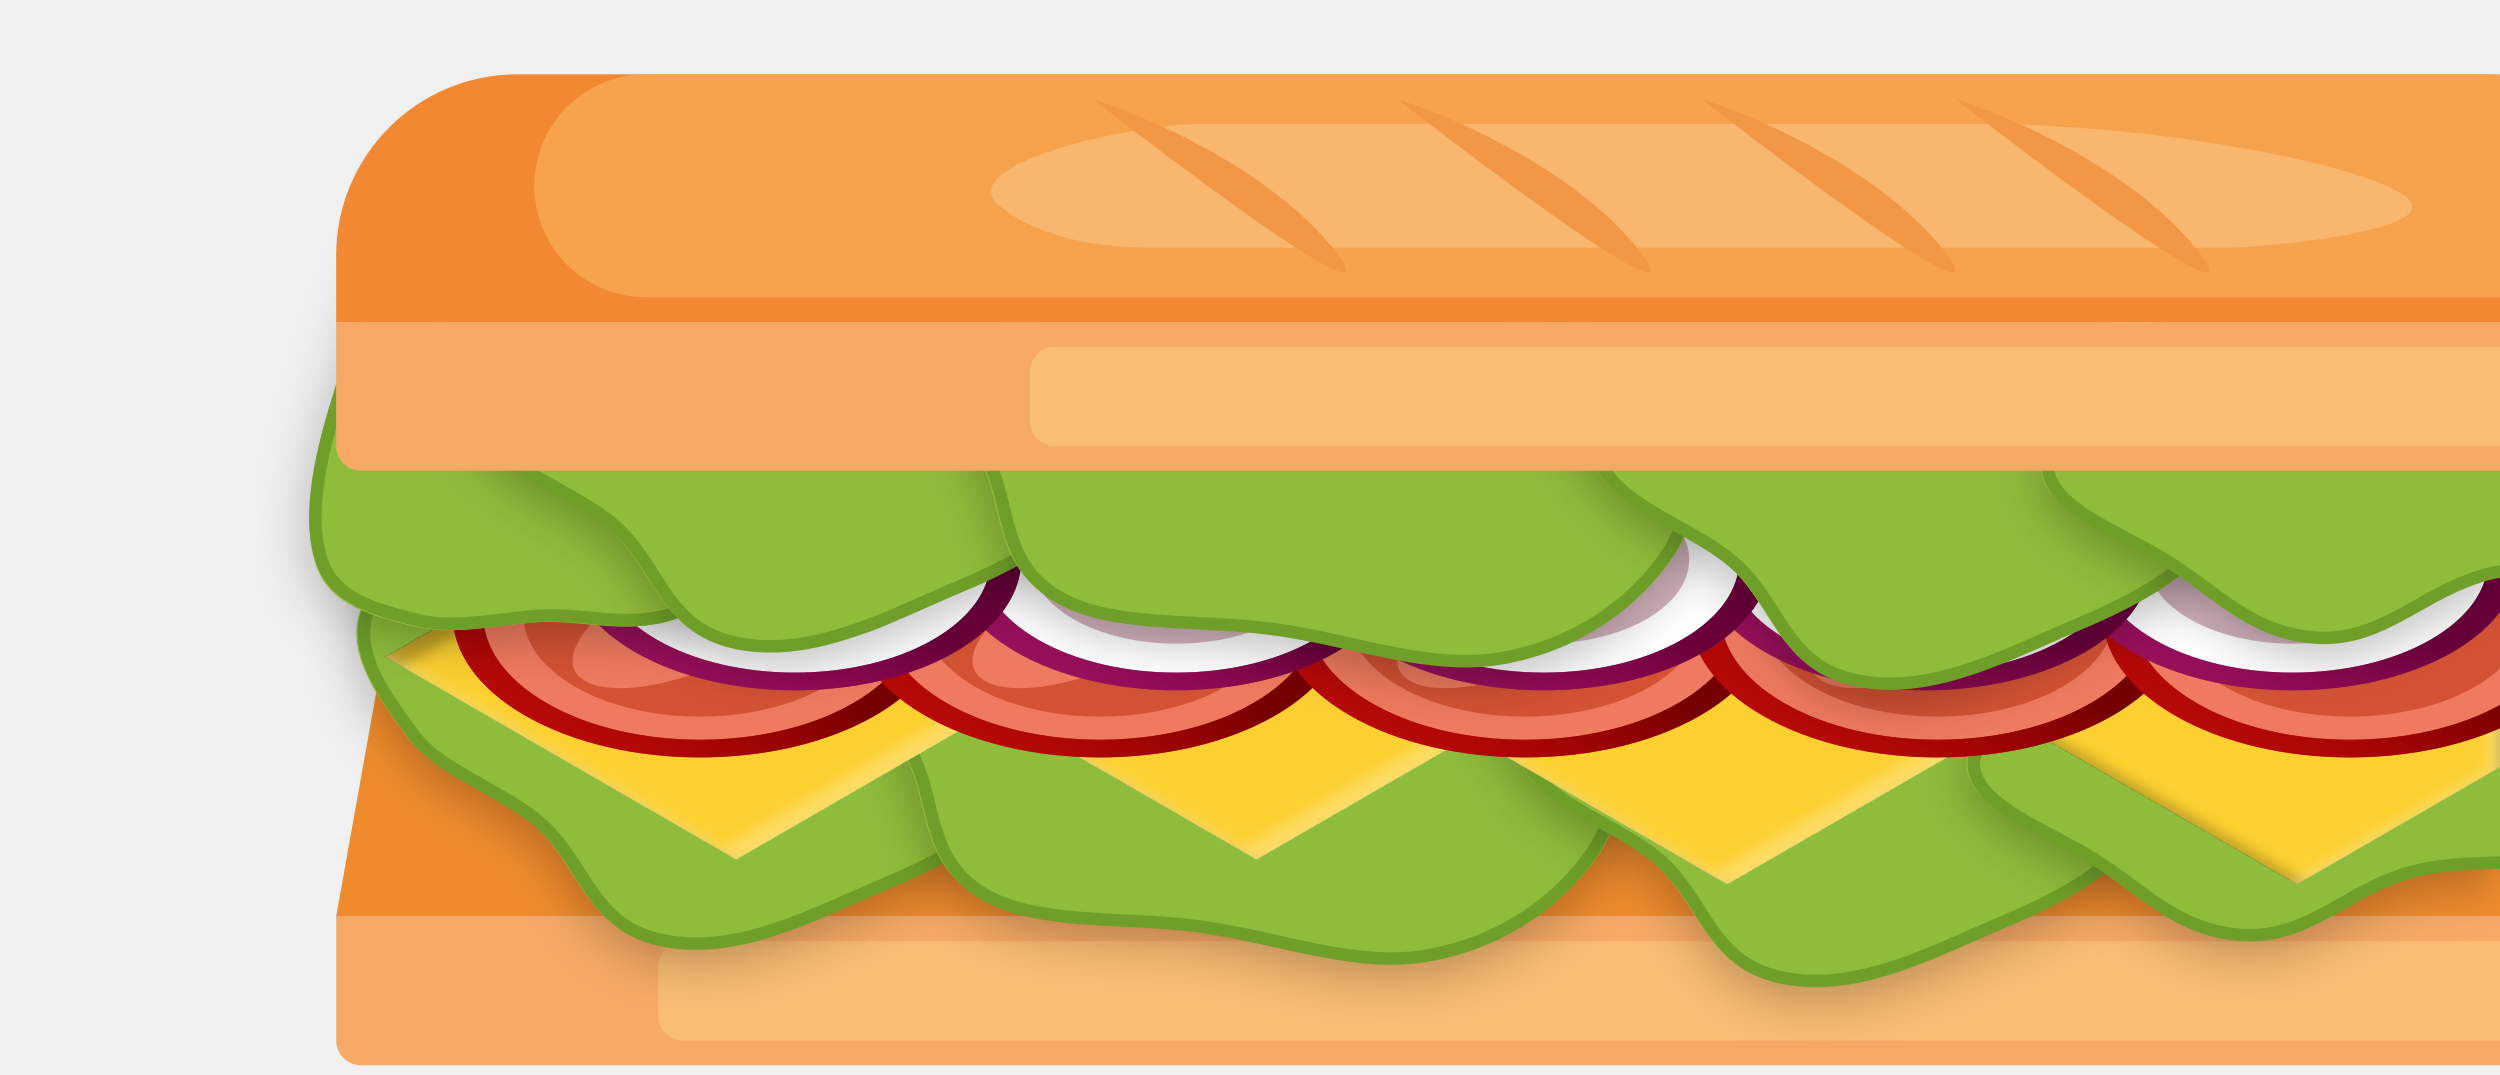
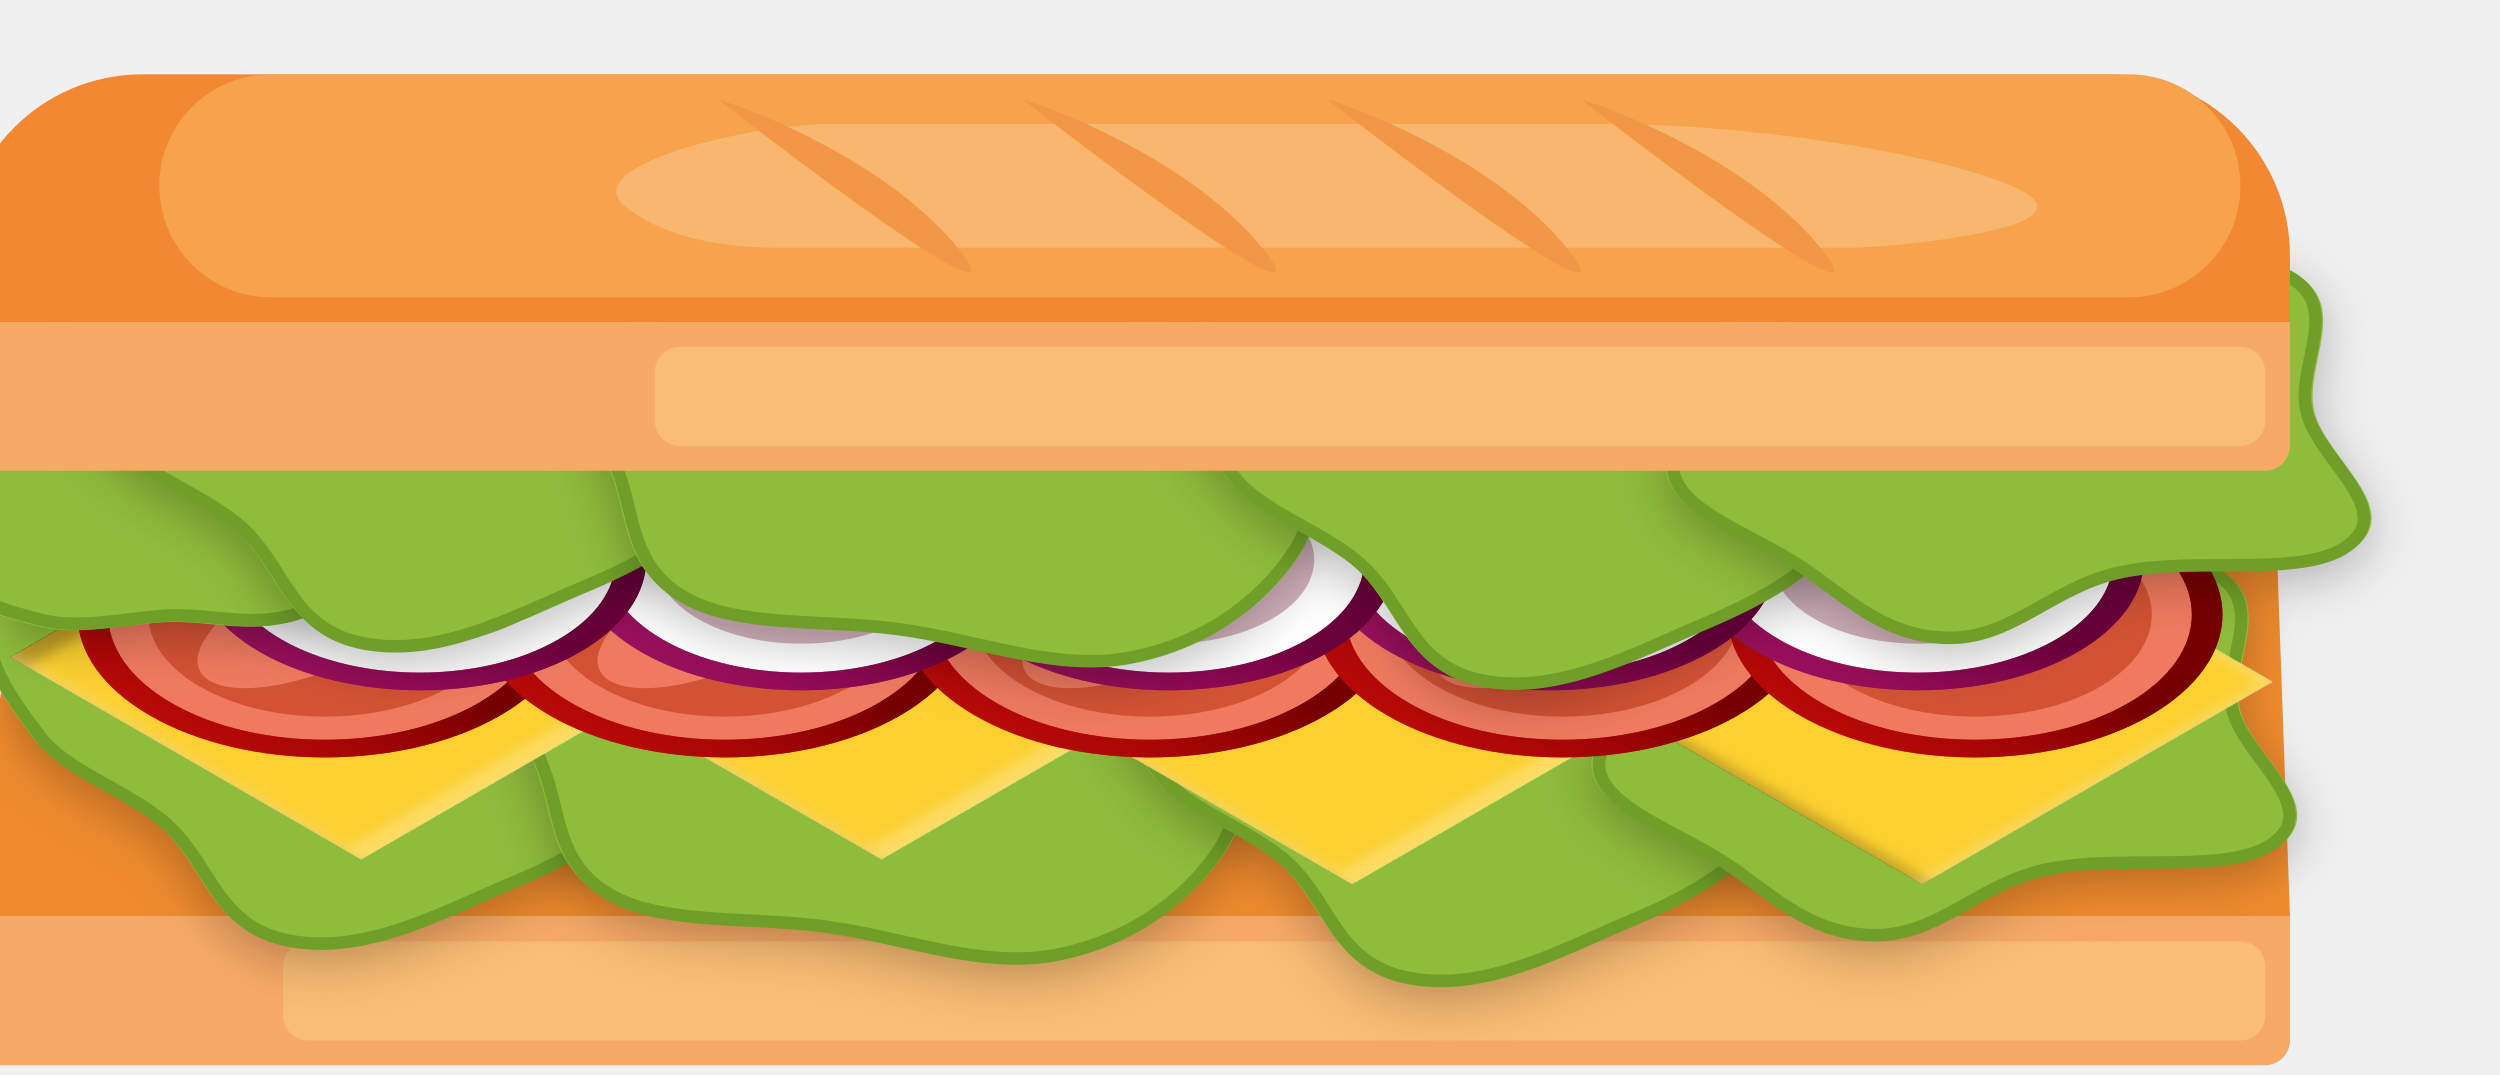
- <svg xmlns="http://www.w3.org/2000/svg" class="sandwitch" preserveAspectRatio="none" viewBox="-15 0 200 86" fill="none">
+ <svg xmlns="http://www.w3.org/2000/svg" class="sandwitch" preserveAspectRatio="none" viewBox="15 0 200 86" fill="none">
  <path d="M198.198 73.333H11.892L16.847 45.586H197.207L198.198 73.333Z" fill="#EF8B2D" />
  <path d="M11.892 73.333H198.198V83.225C198.198 84.33 197.303 85.225 196.198 85.225H13.892C12.787 85.225 11.892 84.33 11.892 83.225V73.333Z" fill="#F7AA66" />
  <rect x="37.658" y="75.315" width="158.559" height="7.928" rx="2" fill="#F9BD74" />
  <g filter="url(#filter0_d)">
    <path fill-rule="evenodd" clip-rule="evenodd" d="M59.256 47.464C61.629 49.826 64.347 51.932 65.601 54.569C67.01 57.53 68.598 60.613 66.9 63.535C65.058 66.705 60.715 69.09 56.021 71.055C50.589 73.329 44.417 76.777 38.053 75.609C31.535 74.413 31.428 69.029 27.468 65.815C24.435 63.354 19.718 61.813 17.635 59.039C15.02 55.555 12.203 51.735 14.164 48.094C16.251 44.221 21.98 41.282 28.213 39.404C34.48 37.515 42.24 36.033 48.656 37.699C54.879 39.315 55.834 44.057 59.256 47.464Z" fill="#8FBC3B" />
    <path d="M58.726 47.641C59.299 48.212 59.884 48.761 60.46 49.301C62.316 51.044 64.075 52.695 65.01 54.662C65.056 54.758 65.101 54.853 65.147 54.948C66.527 57.844 67.895 60.712 66.32 63.423C64.54 66.486 60.326 68.816 55.661 70.769C54.803 71.128 53.94 71.51 53.069 71.895C51.125 72.756 49.141 73.633 47.081 74.316C44.121 75.298 41.178 75.812 38.239 75.273C35.265 74.727 33.698 73.224 32.368 71.336C32.039 70.868 31.728 70.383 31.413 69.889C31.39 69.853 31.367 69.816 31.343 69.779C31.053 69.322 30.758 68.859 30.445 68.403C29.77 67.419 29 66.449 27.967 65.61C26.695 64.578 25.129 63.7 23.624 62.856C23.287 62.667 22.953 62.48 22.626 62.293C20.815 61.258 19.189 60.219 18.197 58.899C16.886 57.152 15.55 55.353 14.778 53.541C14.008 51.733 13.812 49.937 14.749 48.199C16.768 44.451 22.338 41.573 28.497 39.717C34.751 37.832 42.272 36.429 48.404 38.021C51.308 38.775 53.022 40.265 54.45 42.057C54.982 42.725 55.464 43.422 55.954 44.13C56.122 44.372 56.291 44.616 56.464 44.861C57.133 45.813 57.848 46.767 58.726 47.641Z" stroke="#6F9F28" />
  </g>
  <g filter="url(#filter1_d)">
    <path fill-rule="evenodd" clip-rule="evenodd" d="M102.378 49.551C107.282 51.407 111.075 54.181 112.884 57.391C114.892 60.954 115.304 64.854 112.945 68.3C110.457 71.934 106.072 75.503 99.642 76.731C93.436 77.917 87.183 75.305 80.756 74.451C74.862 73.668 68.014 74.349 63.59 71.943C59.133 69.519 59.259 65.585 58.107 62.132C56.92 58.574 53.822 54.725 56.793 51.577C59.752 48.441 66.66 47.36 72.738 46.626C77.751 46.021 82.584 47.348 87.665 47.85C92.716 48.348 98.069 47.921 102.378 49.551Z" fill="#8FBC3B" />
    <path d="M102.042 49.847C106.836 51.661 110.538 54.371 112.302 57.5C114.28 61.01 114.668 64.822 112.375 68.171C109.914 71.765 105.625 75.216 99.449 76.396C96.541 76.951 93.586 76.626 90.478 76.021C89.371 75.805 88.268 75.56 87.145 75.309C86.688 75.208 86.227 75.105 85.762 75.003C84.169 74.656 82.542 74.325 80.893 74.106C79.379 73.905 77.813 73.799 76.267 73.715C75.825 73.691 75.386 73.669 74.951 73.647C73.849 73.591 72.767 73.536 71.702 73.455C68.738 73.23 66.079 72.811 64.01 71.686C61.91 70.544 60.865 69.034 60.207 67.346C59.878 66.502 59.649 65.623 59.429 64.731C59.403 64.624 59.377 64.517 59.351 64.41C59.159 63.626 58.965 62.834 58.709 62.065C58.424 61.213 58.032 60.346 57.645 59.49C57.622 59.438 57.599 59.387 57.576 59.336C57.164 58.424 56.765 57.524 56.494 56.64C55.952 54.869 55.944 53.216 57.331 51.746C58.725 50.268 61.065 49.258 63.851 48.522C66.641 47.786 69.83 47.339 72.863 46.972C75.243 46.685 77.603 46.853 80.042 47.168C80.99 47.29 81.937 47.433 82.9 47.578C83.179 47.62 83.459 47.662 83.741 47.704C84.99 47.89 86.265 48.07 87.561 48.198C88.854 48.326 90.16 48.394 91.443 48.449C91.749 48.462 92.052 48.475 92.354 48.488C93.329 48.528 94.286 48.568 95.233 48.628C97.707 48.785 100.008 49.078 102.042 49.847Z" stroke="#6F9F28" />
  </g>
  <g filter="url(#filter2_d)">
    <path fill-rule="evenodd" clip-rule="evenodd" d="M148.832 50.448C151.205 52.811 153.923 54.917 155.177 57.553C156.586 60.515 158.175 63.597 156.477 66.519C154.635 69.69 150.292 72.074 145.597 74.039C140.165 76.313 133.993 79.762 127.63 78.594C121.111 77.398 121.004 72.014 117.044 68.8C114.011 66.338 109.294 64.797 107.212 62.024C104.596 58.539 101.779 54.719 103.741 51.078C105.827 47.205 111.556 44.267 117.79 42.388C124.057 40.499 131.816 39.017 138.232 40.683C144.456 42.299 145.41 47.041 148.832 50.448Z" fill="#8FBC3B" />
    <path d="M148.302 50.626C148.875 51.196 149.46 51.745 150.036 52.286C151.892 54.028 153.651 55.679 154.587 57.647C154.632 57.742 154.677 57.837 154.723 57.933C156.104 60.829 157.471 63.697 155.896 66.407C154.116 69.471 149.902 71.801 145.238 73.753C144.379 74.112 143.516 74.494 142.646 74.88C140.701 75.74 138.717 76.618 136.658 77.301C133.697 78.282 130.754 78.796 127.815 78.257C124.841 77.711 123.275 76.208 121.945 74.32C121.615 73.852 121.304 73.367 120.99 72.874C120.966 72.837 120.943 72.8 120.92 72.763C120.629 72.307 120.334 71.844 120.021 71.388C119.347 70.403 118.576 69.433 117.543 68.595C116.271 67.563 114.706 66.685 113.2 65.841C112.863 65.652 112.529 65.464 112.202 65.278C110.392 64.243 108.765 63.204 107.774 61.883C106.463 60.137 105.126 58.337 104.354 56.525C103.584 54.717 103.389 52.922 104.325 51.183C106.344 47.435 111.915 44.557 118.073 42.701C124.327 40.816 131.849 39.413 137.981 41.005C140.884 41.759 142.599 43.249 144.026 45.042C144.558 45.71 145.04 46.406 145.531 47.114C145.699 47.357 145.868 47.601 146.04 47.846C146.71 48.797 147.424 49.752 148.302 50.626Z" stroke="#6F9F28" />
  </g>
  <g filter="url(#filter3_d)">
    <path fill-rule="evenodd" clip-rule="evenodd" d="M192.408 45.564C197.34 48.105 193.292 52.921 194.2 56.708C195.085 60.397 201.281 64.329 197.65 67.422C193.908 70.611 184.83 68.51 178.651 69.955C173.357 71.192 170.251 75.383 164.565 75.159C158.891 74.935 155.873 71.286 151.983 68.901C148.232 66.602 142.808 64.68 142.327 61.527C141.851 58.404 147.329 56.199 149.611 53.345C152.038 50.309 151.073 45.97 156.1 44.306C161.11 42.648 167.033 45.477 172.784 45.676C179.475 45.908 187.417 42.993 192.408 45.564Z" fill="#8FBC3B" />
    <path d="M192 45.828C194.23 46.976 194.483 48.654 194.203 50.64C194.123 51.207 194.005 51.769 193.886 52.341C193.794 52.782 193.7 53.23 193.621 53.692C193.445 54.724 193.357 55.768 193.594 56.757C193.825 57.722 194.401 58.692 195.055 59.635C195.348 60.058 195.648 60.464 195.944 60.865C196.327 61.384 196.703 61.894 197.046 62.414C198.246 64.237 198.773 65.836 197.143 67.224C195.462 68.657 192.565 68.935 189.048 68.989C188.384 68.999 187.689 69.001 186.983 69.003C185.881 69.007 184.75 69.01 183.667 69.045C181.861 69.102 180.057 69.244 178.421 69.627C177.008 69.957 175.763 70.479 174.615 71.055C173.854 71.436 173.11 71.854 172.388 72.261C172.031 72.462 171.68 72.659 171.334 72.848C169.181 74.025 167.159 74.907 164.607 74.806C162.009 74.704 159.974 73.819 158.058 72.602C157.145 72.022 156.279 71.38 155.398 70.727C155.357 70.697 155.316 70.667 155.275 70.636C154.359 69.957 153.424 69.269 152.429 68.659C151.486 68.081 150.443 67.528 149.417 66.985L149.374 66.962C148.327 66.408 147.3 65.862 146.376 65.293C144.527 64.153 143.16 62.956 142.937 61.496C142.72 60.068 143.854 58.826 145.434 57.54C145.881 57.176 146.333 56.831 146.794 56.48C147.17 56.194 147.551 55.904 147.938 55.596C148.773 54.933 149.571 54.238 150.167 53.493C150.801 52.7 151.207 51.83 151.54 50.962C151.688 50.576 151.818 50.201 151.946 49.831C152.114 49.346 152.279 48.871 152.476 48.393C153.161 46.735 154.128 45.367 156.404 44.613C158.664 43.865 161.167 44.109 163.977 44.632C164.668 44.76 165.365 44.902 166.077 45.048L166.095 45.051C166.809 45.197 167.537 45.346 168.268 45.482C169.729 45.752 171.234 45.977 172.747 46.029C174.498 46.09 176.309 45.944 178.09 45.742C178.938 45.645 179.788 45.535 180.624 45.426L180.752 45.41C181.633 45.295 182.498 45.184 183.348 45.09C186.782 44.713 189.741 44.664 192 45.828Z" stroke="#6F9F28" />
  </g>
  <g filter="url(#filter4_ii)">
    <rect width="57.555" height="32.365" transform="matrix(0.866044 0.499967 -0.866044 0.499967 146.948 25.7658)" fill="#FCD030" />
  </g>
  <g filter="url(#filter5_ii)">
    <rect width="57.555" height="32.365" transform="matrix(0.866044 -0.499967 0.866044 0.499967 95.1351 54.5415)" fill="#FCD030" />
  </g>
  <g filter="url(#filter6_ii)">
    <rect width="57.555" height="32.365" transform="matrix(0.866044 -0.499967 0.866044 0.499967 57.4775 52.5595)" fill="#FCD030" />
  </g>
  <g filter="url(#filter7_ii)">
    <rect width="57.555" height="32.365" transform="matrix(0.866044 -0.499967 0.866044 0.499967 15.8559 52.5595)" fill="#FCD030" />
  </g>
  <circle r="15.165" transform="matrix(0.866044 0.499967 -0.866044 0.499967 41 49.1644)" fill="#EF7A5F" />
  <circle r="15.165" transform="matrix(0.866044 0.499967 -0.866044 0.499967 41 49.1644)" stroke="#B41310" stroke-width="2" />
  <circle r="15.165" transform="matrix(0.866044 0.499967 -0.866044 0.499967 41 49.1644)" stroke="url(#paint0_linear)" stroke-width="2" />
  <circle r="11.547" transform="matrix(0.866044 0.499967 -0.866044 0.499967 41 49.1644)" fill="#D35234" />
  <ellipse rx="5.081" ry="10.623" transform="matrix(0.866044 0.499967 -0.866044 0.499967 41 49.1644)" fill="#EF7A5F" />
  <circle r="15.165" transform="matrix(0.866044 0.499967 -0.866044 0.499967 73 49.1644)" fill="#EF7A5F" />
  <circle r="15.165" transform="matrix(0.866044 0.499967 -0.866044 0.499967 73 49.1644)" stroke="#B41310" stroke-width="2" />
  <circle r="15.165" transform="matrix(0.866044 0.499967 -0.866044 0.499967 73 49.1644)" stroke="url(#paint1_linear)" stroke-width="2" />
  <circle r="11.547" transform="matrix(0.866044 0.499967 -0.866044 0.499967 73 49.1644)" fill="#D35234" />
  <ellipse rx="5.081" ry="10.623" transform="matrix(0.866044 0.499967 -0.866044 0.499967 73 49.1644)" fill="#EF7A5F" />
  <circle r="15.165" transform="matrix(0.866044 0.499967 -0.866044 0.499967 107 49.1644)" fill="#EF7A5F" />
  <circle r="15.165" transform="matrix(0.866044 0.499967 -0.866044 0.499967 107 49.1644)" stroke="#B41310" stroke-width="2" />
  <circle r="15.165" transform="matrix(0.866044 0.499967 -0.866044 0.499967 107 49.1644)" stroke="url(#paint2_linear)" stroke-width="2" />
  <circle r="11.547" transform="matrix(0.866044 0.499967 -0.866044 0.499967 107 49.1644)" fill="#D35234" />
  <ellipse rx="5.081" ry="10.623" transform="matrix(0.866044 0.499967 -0.866044 0.499967 107 49.1644)" fill="#EF7A5F" />
  <circle r="15.165" transform="matrix(0.866044 0.499967 -0.866044 0.499967 140 49.1644)" fill="#EF7A5F" />
  <circle r="15.165" transform="matrix(0.866044 0.499967 -0.866044 0.499967 140 49.1644)" stroke="#B41310" stroke-width="2" />
  <circle r="15.165" transform="matrix(0.866044 0.499967 -0.866044 0.499967 140 49.1644)" stroke="url(#paint3_linear)" stroke-width="2" />
  <circle r="11.547" transform="matrix(0.866044 0.499967 -0.866044 0.499967 140 49.1644)" fill="#D35234" />
  <ellipse rx="5.081" ry="10.623" transform="matrix(0.866044 0.499967 -0.866044 0.499967 140 49.1644)" fill="#EF7A5F" />
  <circle r="15.165" transform="matrix(0.866044 0.499967 -0.866044 0.499967 173 49.1644)" fill="#EF7A5F" />
  <circle r="15.165" transform="matrix(0.866044 0.499967 -0.866044 0.499967 173 49.1644)" stroke="#B41310" stroke-width="2" />
  <circle r="15.165" transform="matrix(0.866044 0.499967 -0.866044 0.499967 173 49.1644)" stroke="url(#paint4_linear)" stroke-width="2" />
  <circle r="11.547" transform="matrix(0.866044 0.499967 -0.866044 0.499967 173 49.1644)" fill="#D35234" />
  <ellipse rx="5.081" ry="10.623" transform="matrix(0.866044 0.499967 -0.866044 0.499967 173 49.1644)" fill="#EF7A5F" />
  <circle r="13.777" transform="matrix(0.866044 0.499967 -0.866044 0.499967 168.404 44.7763)" fill="white" />
  <circle r="13.777" transform="matrix(0.866044 0.499967 -0.866044 0.499967 168.404 44.7763)" stroke="#7C2053" stroke-width="2" />
  <circle r="13.777" transform="matrix(0.866044 0.499967 -0.866044 0.499967 168.404 44.7763)" stroke="url(#paint5_linear)" stroke-width="2" />
  <circle r="9.5" transform="matrix(0.866044 0.499967 -0.866044 0.499967 168.404 44.7763)" fill="#D4B3BD" />
  <circle r="13.777" transform="matrix(0.866044 0.499967 -0.866044 0.499967 138.997 44.7763)" fill="white" />
  <circle r="13.777" transform="matrix(0.866044 0.499967 -0.866044 0.499967 138.997 44.7763)" stroke="#7C2053" stroke-width="2" />
  <circle r="13.777" transform="matrix(0.866044 0.499967 -0.866044 0.499967 138.997 44.7763)" stroke="url(#paint6_linear)" stroke-width="2" />
  <circle r="9.5" transform="matrix(0.866044 0.499967 -0.866044 0.499967 138.997 44.7763)" fill="#D4B3BD" />
  <circle r="13.777" transform="matrix(0.866044 0.499967 -0.866044 0.499967 108.5 44.7763)" fill="white" />
  <circle r="13.777" transform="matrix(0.866044 0.499967 -0.866044 0.499967 108.5 44.7763)" stroke="#7C2053" stroke-width="2" />
  <circle r="13.777" transform="matrix(0.866044 0.499967 -0.866044 0.499967 108.5 44.7763)" stroke="url(#paint7_linear)" stroke-width="2" />
  <circle r="9.5" transform="matrix(0.866044 0.499967 -0.866044 0.499967 108.5 44.7763)" fill="#D4B3BD" />
  <circle r="13.777" transform="matrix(0.866044 0.499967 -0.866044 0.499967 79.0924 44.7763)" fill="white" />
  <circle r="13.777" transform="matrix(0.866044 0.499967 -0.866044 0.499967 79.0924 44.7763)" stroke="#7C2053" stroke-width="2" />
  <circle r="13.777" transform="matrix(0.866044 0.499967 -0.866044 0.499967 79.0924 44.7763)" stroke="url(#paint8_linear)" stroke-width="2" />
  <circle r="9.5" transform="matrix(0.866044 0.499967 -0.866044 0.499967 79.0924 44.7763)" fill="#D4B3BD" />
  <circle r="13.777" transform="matrix(0.866044 0.499967 -0.866044 0.499967 48.5956 44.7763)" fill="white" />
  <circle r="13.777" transform="matrix(0.866044 0.499967 -0.866044 0.499967 48.5956 44.7763)" stroke="#7C2053" stroke-width="2" />
  <circle r="13.777" transform="matrix(0.866044 0.499967 -0.866044 0.499967 48.5956 44.7763)" stroke="url(#paint9_linear)" stroke-width="2" />
  <circle r="9.5" transform="matrix(0.866044 0.499967 -0.866044 0.499967 48.5956 44.7763)" fill="#D4B3BD" />
  <g filter="url(#filter8_d)">
    <path fill-rule="evenodd" clip-rule="evenodd" d="M27.547 49.809C24.212 50.108 20.851 50.837 18.026 50.103C14.852 49.278 11.469 48.514 10.322 45.335C9.077 41.886 10.042 37.026 11.554 32.167C13.304 26.544 14.63 19.6 19.614 15.475C24.721 11.251 28.914 14.63 33.922 13.662C37.757 12.921 41.97 10.297 45.432 10.485C49.783 10.721 54.52 11.019 56.048 14.862C57.674 18.95 56.243 25.227 53.675 31.21C51.094 37.225 47.241 44.122 41.841 47.966C36.603 51.695 32.356 49.377 27.547 49.809Z" fill="#8FBC3B" />
    <path d="M27.752 49.289C26.947 49.361 26.15 49.456 25.365 49.55C22.838 49.852 20.442 50.138 18.334 49.59C18.232 49.564 18.129 49.537 18.027 49.511C14.921 48.707 11.845 47.911 10.781 44.962C9.579 41.629 10.502 36.903 12.005 32.075C12.281 31.187 12.543 30.28 12.808 29.366C13.399 27.323 14.002 25.239 14.802 23.223C15.953 20.324 17.451 17.739 19.753 15.834C22.083 13.906 24.242 13.673 26.543 13.867C27.113 13.916 27.684 13.989 28.265 14.066C28.308 14.071 28.351 14.077 28.394 14.083C28.931 14.154 29.475 14.226 30.026 14.279C31.213 14.395 32.452 14.428 33.758 14.176C35.366 13.865 37.045 13.23 38.659 12.619C39.021 12.482 39.379 12.347 39.732 12.217C41.689 11.495 43.53 10.917 45.179 11.006C47.36 11.124 49.597 11.257 51.481 11.831C53.361 12.403 54.862 13.407 55.592 15.242C57.165 19.198 55.789 25.315 53.253 31.226C50.677 37.228 46.917 43.892 41.756 47.566C39.312 49.306 37.068 49.661 34.778 49.603C33.924 49.581 33.081 49.503 32.223 49.423C31.929 49.396 31.634 49.368 31.335 49.343C30.176 49.244 28.986 49.178 27.752 49.289Z" stroke="#6F9F28" />
  </g>
  <g filter="url(#filter9_d)">
    <path fill-rule="evenodd" clip-rule="evenodd" d="M65.202 23.68C67.575 26.043 70.293 28.149 71.547 30.785C72.955 33.746 74.544 36.829 72.846 39.751C71.004 42.922 66.661 45.306 61.967 47.271C56.535 49.545 50.363 52.994 43.999 51.826C37.481 50.63 37.374 45.245 33.413 42.032C30.38 39.57 25.663 38.029 23.581 35.255C20.965 31.771 18.149 27.951 20.11 24.31C22.197 20.437 27.926 17.499 34.159 15.62C40.426 13.731 48.186 12.249 54.602 13.915C60.825 15.531 61.779 20.273 65.202 23.68Z" fill="#8FBC3B" />
    <path d="M64.672 23.858C65.245 24.428 65.83 24.977 66.406 25.518C68.261 27.26 70.02 28.911 70.956 30.878C71.001 30.974 71.047 31.069 71.092 31.165C72.473 34.061 73.84 36.929 72.266 39.639C70.486 42.702 66.272 45.033 61.607 46.985C60.749 47.344 59.886 47.726 59.015 48.112C57.071 48.972 55.087 49.85 53.027 50.532C50.067 51.514 47.124 52.028 44.185 51.489C41.21 50.943 39.644 49.44 38.314 47.552C37.984 47.084 37.674 46.599 37.359 46.105C37.336 46.069 37.312 46.032 37.289 45.995C36.998 45.539 36.703 45.075 36.391 44.619C35.716 43.635 34.946 42.665 33.913 41.827C32.641 40.794 31.075 39.917 29.57 39.072C29.233 38.883 28.899 38.696 28.572 38.509C26.761 37.474 25.135 36.436 24.143 35.115C22.832 33.368 21.496 31.569 20.724 29.757C19.954 27.949 19.758 26.154 20.695 24.415C22.714 20.667 28.284 17.789 34.442 15.933C40.697 14.048 48.218 12.645 54.35 14.237C57.254 14.991 58.968 16.481 60.396 18.274C60.928 18.942 61.41 19.638 61.9 20.346C62.068 20.589 62.237 20.833 62.41 21.078C63.079 22.029 63.794 22.983 64.672 23.858Z" stroke="#6F9F28" />
  </g>
  <g filter="url(#filter10_d)">
    <path fill-rule="evenodd" clip-rule="evenodd" d="M108.324 25.768C113.228 27.623 117.021 30.397 118.83 33.607C120.838 37.17 121.25 41.071 118.891 44.517C116.403 48.15 112.018 51.719 105.587 52.948C99.382 54.133 93.129 51.521 86.702 50.667C80.808 49.884 73.96 50.566 69.536 48.16C65.079 45.735 65.205 41.801 64.053 38.349C62.866 34.791 59.768 30.942 62.739 27.793C65.698 24.657 72.606 23.576 78.684 22.843C83.697 22.237 88.53 23.565 93.611 24.066C98.662 24.565 104.015 24.138 108.324 25.768Z" fill="#8FBC3B" />
    <path d="M107.988 26.063C112.782 27.877 116.484 30.587 118.248 33.717C120.226 37.226 120.614 41.038 118.321 44.387C115.86 47.982 111.571 51.432 105.395 52.612C102.487 53.168 99.532 52.842 96.423 52.237C95.317 52.022 94.213 51.776 93.091 51.526C92.634 51.424 92.173 51.321 91.708 51.22C90.115 50.872 88.488 50.542 86.839 50.323C85.325 50.122 83.759 50.016 82.213 49.932C81.771 49.907 81.332 49.885 80.897 49.863C79.795 49.807 78.713 49.753 77.648 49.672C74.684 49.446 72.025 49.028 69.956 47.902C67.856 46.76 66.811 45.25 66.153 43.562C65.824 42.718 65.595 41.84 65.375 40.947C65.349 40.84 65.323 40.733 65.297 40.626C65.105 39.842 64.911 39.05 64.654 38.282C64.37 37.43 63.978 36.563 63.591 35.706C63.568 35.655 63.545 35.603 63.522 35.552C63.11 34.64 62.711 33.74 62.44 32.856C61.898 31.085 61.89 29.432 63.277 27.962C64.671 26.485 67.01 25.474 69.797 24.738C72.587 24.002 75.776 23.555 78.809 23.189C81.189 22.901 83.549 23.069 85.988 23.384C86.936 23.507 87.883 23.649 88.846 23.794C89.125 23.836 89.405 23.879 89.687 23.921C90.936 24.107 92.211 24.287 93.507 24.415C94.8 24.542 96.105 24.61 97.389 24.666C97.694 24.679 97.998 24.691 98.3 24.704C99.275 24.744 100.232 24.784 101.179 24.844C103.653 25.001 105.954 25.294 107.988 26.063Z" stroke="#6F9F28" />
  </g>
  <g filter="url(#filter11_d)">
    <path fill-rule="evenodd" clip-rule="evenodd" d="M154.778 26.665C157.151 29.027 159.869 31.133 161.123 33.769C162.532 36.731 164.121 39.814 162.423 42.736C160.581 45.906 156.238 48.291 151.543 50.256C146.111 52.529 139.939 55.978 133.576 54.81C127.057 53.614 126.95 48.23 122.99 45.016C119.957 42.554 115.24 41.013 113.158 38.24C110.542 34.755 107.725 30.936 109.687 27.294C111.773 23.421 117.502 20.483 123.736 18.604C130.002 16.715 137.762 15.233 144.178 16.899C150.402 18.515 151.356 23.258 154.778 26.665Z" fill="#8FBC3B" />
    <path d="M154.248 26.842C154.821 27.412 155.406 27.962 155.982 28.502C157.838 30.244 159.597 31.896 160.533 33.863C160.578 33.958 160.623 34.054 160.669 34.149C162.05 37.045 163.417 39.913 161.842 42.623C160.062 45.687 155.848 48.017 151.184 49.969C150.325 50.329 149.462 50.711 148.592 51.096C146.647 51.956 144.663 52.834 142.604 53.517C139.643 54.498 136.7 55.013 133.761 54.473C130.787 53.928 129.221 52.424 127.891 50.536C127.561 50.069 127.25 49.584 126.936 49.09C126.912 49.053 126.889 49.017 126.866 48.98C126.575 48.523 126.28 48.06 125.967 47.604C125.293 46.62 124.522 45.649 123.489 44.811C122.217 43.779 120.652 42.901 119.146 42.057C118.809 41.868 118.475 41.681 118.148 41.494C116.338 40.459 114.711 39.42 113.72 38.099C112.409 36.353 111.072 34.554 110.3 32.742C109.53 30.933 109.335 29.138 110.271 27.399C112.29 23.652 117.861 20.774 124.019 18.918C130.273 17.033 137.795 15.63 143.927 17.222C146.83 17.976 148.545 19.466 149.972 21.258C150.504 21.926 150.986 22.622 151.477 23.33C151.645 23.573 151.814 23.817 151.986 24.062C152.656 25.014 153.37 25.968 154.248 26.842Z" stroke="#6F9F28" />
  </g>
  <g filter="url(#filter12_d)">
    <path fill-rule="evenodd" clip-rule="evenodd" d="M198.354 21.78C203.286 24.321 199.238 29.137 200.147 32.924C201.031 36.614 207.227 40.546 203.596 43.639C199.854 46.827 190.776 44.726 184.597 46.171C179.303 47.409 176.197 51.6 170.511 51.375C164.837 51.151 161.819 47.502 157.929 45.117C154.178 42.818 148.754 40.896 148.273 37.743C147.797 34.62 153.275 32.415 155.557 29.562C157.984 26.526 157.019 22.186 162.046 20.523C167.056 18.865 172.98 21.694 178.73 21.893C185.421 22.124 193.363 19.209 198.354 21.78Z" fill="#8FBC3B" />
    <path d="M197.946 22.044C200.176 23.192 200.43 24.871 200.149 26.856C200.069 27.424 199.951 27.985 199.832 28.557C199.74 28.998 199.646 29.446 199.567 29.908C199.391 30.94 199.303 31.984 199.54 32.973C199.772 33.938 200.347 34.908 201.001 35.851C201.294 36.274 201.594 36.681 201.89 37.081C202.273 37.601 202.649 38.11 202.992 38.631C204.192 40.453 204.719 42.052 203.089 43.44C201.408 44.873 198.511 45.151 194.994 45.205C194.33 45.215 193.635 45.218 192.929 45.22C191.827 45.223 190.696 45.227 189.613 45.261C187.807 45.318 186.003 45.461 184.367 45.843C182.954 46.173 181.709 46.696 180.561 47.271C179.8 47.652 179.056 48.071 178.334 48.477C177.977 48.678 177.626 48.876 177.28 49.065C175.127 50.241 173.105 51.123 170.553 51.023C167.955 50.92 165.92 50.035 164.004 48.819C163.091 48.239 162.225 47.596 161.344 46.944C161.303 46.913 161.262 46.883 161.221 46.853C160.305 46.173 159.37 45.485 158.375 44.875C157.432 44.297 156.389 43.745 155.363 43.201L155.32 43.178C154.273 42.624 153.246 42.078 152.322 41.509C150.473 40.369 149.106 39.172 148.883 37.712C148.666 36.284 149.8 35.042 151.38 33.756C151.827 33.392 152.279 33.048 152.74 32.696C153.116 32.41 153.497 32.12 153.884 31.812C154.72 31.149 155.517 30.454 156.113 29.71C156.747 28.916 157.153 28.046 157.486 27.179C157.634 26.793 157.764 26.417 157.892 26.047C158.06 25.562 158.225 25.087 158.422 24.61C159.107 22.951 160.074 21.583 162.35 20.829C164.61 20.082 167.113 20.326 169.923 20.848C170.614 20.976 171.311 21.119 172.023 21.264L172.041 21.268C172.755 21.414 173.483 21.563 174.214 21.698C175.675 21.969 177.18 22.193 178.693 22.246C180.444 22.306 182.255 22.161 184.036 21.958C184.884 21.862 185.734 21.751 186.57 21.643L186.698 21.626C187.579 21.512 188.444 21.4 189.294 21.307C192.728 20.93 195.687 20.88 197.946 22.044Z" stroke="#6F9F28" />
  </g>
  <path d="M11.892 20.446C11.892 12.438 18.384 5.946 26.392 5.946H183.698C191.706 5.946 198.198 12.438 198.198 20.446V25.766H11.892V20.446Z" fill="#F28832" />
  <rect x="27.748" y="5.946" width="166.486" height="17.838" rx="8.919" fill="#F7A34D" />
  <path d="M163.613 19.82H77.344C73.236 19.82 68.332 19.18 65.02 16.517C60.912 13.213 75.29 9.91 81.452 9.91H143.073C159.505 9.91 177.992 14.039 177.992 16.517C177.992 18.499 168.406 19.545 163.613 19.82Z" fill="#F9B66F" />
  <path d="M141.446 7.928C145.734 9.264 155.598 13.538 160.744 19.949C165.89 26.36 150.023 14.606 141.446 7.928Z" fill="#F29746" />
  <path d="M96.779 7.928C101.067 9.264 110.931 13.538 116.077 19.949C121.223 26.36 105.356 14.606 96.779 7.928Z" fill="#F29746" />
  <path d="M72.415 7.928C76.703 9.264 86.567 13.538 91.713 19.949C96.859 26.36 80.992 14.606 72.415 7.928Z" fill="#F29746" />
  <path d="M121.143 7.928C125.431 9.264 135.295 13.538 140.441 19.949C145.587 26.36 129.72 14.606 121.143 7.928Z" fill="#F29746" />
  <path d="M11.892 25.766H198.198V35.658C198.198 36.762 197.303 37.658 196.198 37.658H13.892C12.787 37.658 11.892 36.762 11.892 35.658V25.766Z" fill="#F7AA66" />
  <rect x="67.387" y="27.748" width="128.829" height="7.928" rx="2" fill="#F9BD74" />
  <defs>
    <filter id="filter0_d" x="9.508" y="33.975" width="62.127" height="46.869" filterUnits="userSpaceOnUse" color-interpolation-filters="sRGB">
      <feFlood flood-opacity="0" result="BackgroundImageFix" />
      <feColorMatrix in="SourceAlpha" type="matrix" values="0 0 0 0 0 0 0 0 0 0 0 0 0 0 0 0 0 0 127 0" />
      <feOffset dy="1" />
      <feGaussianBlur stdDeviation="2" />
      <feColorMatrix type="matrix" values="0 0 0 0 0 0 0 0 0 0 0 0 0 0 0 0 0 0 0.25 0" />
      <feBlend mode="normal" in2="BackgroundImageFix" result="effect1_dropShadow" />
      <feBlend mode="normal" in="SourceGraphic" in2="effect1_dropShadow" result="shape" />
    </filter>
    <filter id="filter1_d" x="51.542" y="43.471" width="67.015" height="38.564" filterUnits="userSpaceOnUse" color-interpolation-filters="sRGB">
      <feFlood flood-opacity="0" result="BackgroundImageFix" />
      <feColorMatrix in="SourceAlpha" type="matrix" values="0 0 0 0 0 0 0 0 0 0 0 0 0 0 0 0 0 0 127 0" />
      <feOffset dy="1" />
      <feGaussianBlur stdDeviation="2" />
      <feColorMatrix type="matrix" values="0 0 0 0 0 0 0 0 0 0 0 0 0 0 0 0 0 0 0.25 0" />
      <feBlend mode="normal" in2="BackgroundImageFix" result="effect1_dropShadow" />
      <feBlend mode="normal" in="SourceGraphic" in2="effect1_dropShadow" result="shape" />
    </filter>
    <filter id="filter2_d" x="99.085" y="36.959" width="62.127" height="46.869" filterUnits="userSpaceOnUse" color-interpolation-filters="sRGB">
      <feFlood flood-opacity="0" result="BackgroundImageFix" />
      <feColorMatrix in="SourceAlpha" type="matrix" values="0 0 0 0 0 0 0 0 0 0 0 0 0 0 0 0 0 0 127 0" />
      <feOffset dy="1" />
      <feGaussianBlur stdDeviation="2" />
      <feColorMatrix type="matrix" values="0 0 0 0 0 0 0 0 0 0 0 0 0 0 0 0 0 0 0.25 0" />
      <feBlend mode="normal" in2="BackgroundImageFix" result="effect1_dropShadow" />
      <feBlend mode="normal" in="SourceGraphic" in2="effect1_dropShadow" result="shape" />
    </filter>
    <filter id="filter3_d" x="138.298" y="40.788" width="64.483" height="39.38" filterUnits="userSpaceOnUse" color-interpolation-filters="sRGB">
      <feFlood flood-opacity="0" result="BackgroundImageFix" />
      <feColorMatrix in="SourceAlpha" type="matrix" values="0 0 0 0 0 0 0 0 0 0 0 0 0 0 0 0 0 0 127 0" />
      <feOffset dy="1" />
      <feGaussianBlur stdDeviation="2" />
      <feColorMatrix type="matrix" values="0 0 0 0 0 0 0 0 0 0 0 0 0 0 0 0 0 0 0.25 0" />
      <feBlend mode="normal" in2="BackgroundImageFix" result="effect1_dropShadow" />
      <feBlend mode="normal" in="SourceGraphic" in2="effect1_dropShadow" result="shape" />
    </filter>
    <filter id="filter4_ii" x="117.919" y="25.766" width="79.875" height="44.957" filterUnits="userSpaceOnUse" color-interpolation-filters="sRGB">
      <feFlood flood-opacity="0" result="BackgroundImageFix" />
      <feBlend mode="normal" in="SourceGraphic" in2="BackgroundImageFix" result="shape" />
      <feColorMatrix in="SourceAlpha" type="matrix" values="0 0 0 0 0 0 0 0 0 0 0 0 0 0 0 0 0 0 127 0" result="hardAlpha" />
      <feOffset dx="1" />
      <feGaussianBlur stdDeviation="0.5" />
      <feComposite in2="hardAlpha" operator="arithmetic" k2="-1" k3="1" />
      <feColorMatrix type="matrix" values="0 0 0 0 0 0 0 0 0 0 0 0 0 0 0 0 0 0 0.25 0" />
      <feBlend mode="normal" in2="shape" result="effect1_innerShadow" />
      <feColorMatrix in="SourceAlpha" type="matrix" values="0 0 0 0 0 0 0 0 0 0 0 0 0 0 0 0 0 0 127 0" result="hardAlpha" />
      <feOffset dx="-1" />
      <feGaussianBlur stdDeviation="0.5" />
      <feComposite in2="hardAlpha" operator="arithmetic" k2="-1" k3="1" />
      <feColorMatrix type="matrix" values="0 0 0 0 1 0 0 0 0 1 0 0 0 0 1 0 0 0 0.25 0" />
      <feBlend mode="normal" in2="effect1_innerShadow" result="effect2_innerShadow" />
    </filter>
    <filter id="filter5_ii" x="94.135" y="24.766" width="79.875" height="46.957" filterUnits="userSpaceOnUse" color-interpolation-filters="sRGB">
      <feFlood flood-opacity="0" result="BackgroundImageFix" />
      <feBlend mode="normal" in="SourceGraphic" in2="BackgroundImageFix" result="shape" />
      <feColorMatrix in="SourceAlpha" type="matrix" values="0 0 0 0 0 0 0 0 0 0 0 0 0 0 0 0 0 0 127 0" result="hardAlpha" />
      <feOffset dx="1" dy="1" />
      <feGaussianBlur stdDeviation="0.5" />
      <feComposite in2="hardAlpha" operator="arithmetic" k2="-1" k3="1" />
      <feColorMatrix type="matrix" values="0 0 0 0 0 0 0 0 0 0 0 0 0 0 0 0 0 0 0.25 0" />
      <feBlend mode="normal" in2="shape" result="effect1_innerShadow" />
      <feColorMatrix in="SourceAlpha" type="matrix" values="0 0 0 0 0 0 0 0 0 0 0 0 0 0 0 0 0 0 127 0" result="hardAlpha" />
      <feOffset dx="-1" dy="-1" />
      <feGaussianBlur stdDeviation="0.5" />
      <feComposite in2="hardAlpha" operator="arithmetic" k2="-1" k3="1" />
      <feColorMatrix type="matrix" values="0 0 0 0 1 0 0 0 0 1 0 0 0 0 1 0 0 0 0.25 0" />
      <feBlend mode="normal" in2="effect1_innerShadow" result="effect2_innerShadow" />
    </filter>
    <filter id="filter6_ii" x="56.477" y="22.784" width="79.875" height="46.957" filterUnits="userSpaceOnUse" color-interpolation-filters="sRGB">
      <feFlood flood-opacity="0" result="BackgroundImageFix" />
      <feBlend mode="normal" in="SourceGraphic" in2="BackgroundImageFix" result="shape" />
      <feColorMatrix in="SourceAlpha" type="matrix" values="0 0 0 0 0 0 0 0 0 0 0 0 0 0 0 0 0 0 127 0" result="hardAlpha" />
      <feOffset dx="1" dy="1" />
      <feGaussianBlur stdDeviation="0.5" />
      <feComposite in2="hardAlpha" operator="arithmetic" k2="-1" k3="1" />
      <feColorMatrix type="matrix" values="0 0 0 0 0 0 0 0 0 0 0 0 0 0 0 0 0 0 0.25 0" />
      <feBlend mode="normal" in2="shape" result="effect1_innerShadow" />
      <feColorMatrix in="SourceAlpha" type="matrix" values="0 0 0 0 0 0 0 0 0 0 0 0 0 0 0 0 0 0 127 0" result="hardAlpha" />
      <feOffset dx="-1" dy="-1" />
      <feGaussianBlur stdDeviation="0.5" />
      <feComposite in2="hardAlpha" operator="arithmetic" k2="-1" k3="1" />
      <feColorMatrix type="matrix" values="0 0 0 0 1 0 0 0 0 1 0 0 0 0 1 0 0 0 0.25 0" />
      <feBlend mode="normal" in2="effect1_innerShadow" result="effect2_innerShadow" />
    </filter>
    <filter id="filter7_ii" x="14.856" y="22.784" width="79.875" height="46.957" filterUnits="userSpaceOnUse" color-interpolation-filters="sRGB">
      <feFlood flood-opacity="0" result="BackgroundImageFix" />
      <feBlend mode="normal" in="SourceGraphic" in2="BackgroundImageFix" result="shape" />
      <feColorMatrix in="SourceAlpha" type="matrix" values="0 0 0 0 0 0 0 0 0 0 0 0 0 0 0 0 0 0 127 0" result="hardAlpha" />
      <feOffset dx="1" dy="1" />
      <feGaussianBlur stdDeviation="0.5" />
      <feComposite in2="hardAlpha" operator="arithmetic" k2="-1" k3="1" />
      <feColorMatrix type="matrix" values="0 0 0 0 0 0 0 0 0 0 0 0 0 0 0 0 0 0 0.25 0" />
      <feBlend mode="normal" in2="shape" result="effect1_innerShadow" />
      <feColorMatrix in="SourceAlpha" type="matrix" values="0 0 0 0 0 0 0 0 0 0 0 0 0 0 0 0 0 0 127 0" result="hardAlpha" />
      <feOffset dx="-1" dy="-1" />
      <feGaussianBlur stdDeviation="0.5" />
      <feComposite in2="hardAlpha" operator="arithmetic" k2="-1" k3="1" />
      <feColorMatrix type="matrix" values="0 0 0 0 1 0 0 0 0 1 0 0 0 0 1 0 0 0 0.25 0" />
      <feBlend mode="normal" in2="effect1_innerShadow" result="effect2_innerShadow" />
    </filter>
    <filter id="filter8_d" x="5.751" y="7.476" width="54.987" height="47.944" filterUnits="userSpaceOnUse" color-interpolation-filters="sRGB">
      <feFlood flood-opacity="0" result="BackgroundImageFix" />
      <feColorMatrix in="SourceAlpha" type="matrix" values="0 0 0 0 0 0 0 0 0 0 0 0 0 0 0 0 0 0 127 0" />
      <feOffset dy="1" />
      <feGaussianBlur stdDeviation="2" />
      <feColorMatrix type="matrix" values="0 0 0 0 0 0 0 0 0 0 0 0 0 0 0 0 0 0 0.25 0" />
      <feBlend mode="normal" in2="BackgroundImageFix" result="effect1_dropShadow" />
      <feBlend mode="normal" in="SourceGraphic" in2="effect1_dropShadow" result="shape" />
    </filter>
    <filter id="filter9_d" x="15.454" y="10.191" width="62.127" height="46.869" filterUnits="userSpaceOnUse" color-interpolation-filters="sRGB">
      <feFlood flood-opacity="0" result="BackgroundImageFix" />
      <feColorMatrix in="SourceAlpha" type="matrix" values="0 0 0 0 0 0 0 0 0 0 0 0 0 0 0 0 0 0 127 0" />
      <feOffset dy="1" />
      <feGaussianBlur stdDeviation="2" />
      <feColorMatrix type="matrix" values="0 0 0 0 0 0 0 0 0 0 0 0 0 0 0 0 0 0 0.25 0" />
      <feBlend mode="normal" in2="BackgroundImageFix" result="effect1_dropShadow" />
      <feBlend mode="normal" in="SourceGraphic" in2="effect1_dropShadow" result="shape" />
    </filter>
    <filter id="filter10_d" x="57.488" y="19.688" width="67.015" height="38.564" filterUnits="userSpaceOnUse" color-interpolation-filters="sRGB">
      <feFlood flood-opacity="0" result="BackgroundImageFix" />
      <feColorMatrix in="SourceAlpha" type="matrix" values="0 0 0 0 0 0 0 0 0 0 0 0 0 0 0 0 0 0 127 0" />
      <feOffset dy="1" />
      <feGaussianBlur stdDeviation="2" />
      <feColorMatrix type="matrix" values="0 0 0 0 0 0 0 0 0 0 0 0 0 0 0 0 0 0 0.25 0" />
      <feBlend mode="normal" in2="BackgroundImageFix" result="effect1_dropShadow" />
      <feBlend mode="normal" in="SourceGraphic" in2="effect1_dropShadow" result="shape" />
    </filter>
    <filter id="filter11_d" x="105.031" y="13.176" width="62.127" height="46.869" filterUnits="userSpaceOnUse" color-interpolation-filters="sRGB">
      <feFlood flood-opacity="0" result="BackgroundImageFix" />
      <feColorMatrix in="SourceAlpha" type="matrix" values="0 0 0 0 0 0 0 0 0 0 0 0 0 0 0 0 0 0 127 0" />
      <feOffset dy="1" />
      <feGaussianBlur stdDeviation="2" />
      <feColorMatrix type="matrix" values="0 0 0 0 0 0 0 0 0 0 0 0 0 0 0 0 0 0 0.25 0" />
      <feBlend mode="normal" in2="BackgroundImageFix" result="effect1_dropShadow" />
      <feBlend mode="normal" in="SourceGraphic" in2="effect1_dropShadow" result="shape" />
    </filter>
    <filter id="filter12_d" x="144.244" y="17.004" width="64.483" height="39.38" filterUnits="userSpaceOnUse" color-interpolation-filters="sRGB">
      <feFlood flood-opacity="0" result="BackgroundImageFix" />
      <feColorMatrix in="SourceAlpha" type="matrix" values="0 0 0 0 0 0 0 0 0 0 0 0 0 0 0 0 0 0 127 0" />
      <feOffset dy="1" />
      <feGaussianBlur stdDeviation="2" />
      <feColorMatrix type="matrix" values="0 0 0 0 0 0 0 0 0 0 0 0 0 0 0 0 0 0 0.25 0" />
      <feBlend mode="normal" in2="BackgroundImageFix" result="effect1_dropShadow" />
      <feBlend mode="normal" in="SourceGraphic" in2="effect1_dropShadow" result="shape" />
    </filter>
    <linearGradient id="paint0_linear" x1="16.166" y1="0" x2="16.166" y2="32.331" gradientUnits="userSpaceOnUse">
      <stop stop-color="#750000" />
      <stop offset="1" stop-color="#FF0000" stop-opacity="0" />
    </linearGradient>
    <linearGradient id="paint1_linear" x1="16.166" y1="0" x2="16.166" y2="32.331" gradientUnits="userSpaceOnUse">
      <stop stop-color="#750000" />
      <stop offset="1" stop-color="#FF0000" stop-opacity="0" />
    </linearGradient>
    <linearGradient id="paint2_linear" x1="16.166" y1="0" x2="16.166" y2="32.331" gradientUnits="userSpaceOnUse">
      <stop stop-color="#750000" />
      <stop offset="1" stop-color="#FF0000" stop-opacity="0" />
    </linearGradient>
    <linearGradient id="paint3_linear" x1="16.166" y1="0" x2="16.166" y2="32.331" gradientUnits="userSpaceOnUse">
      <stop stop-color="#750000" />
      <stop offset="1" stop-color="#FF0000" stop-opacity="0" />
    </linearGradient>
    <linearGradient id="paint4_linear" x1="16.166" y1="0" x2="16.166" y2="32.331" gradientUnits="userSpaceOnUse">
      <stop stop-color="#750000" />
      <stop offset="1" stop-color="#FF0000" stop-opacity="0" />
    </linearGradient>
    <linearGradient id="paint5_linear" x1="14.777" y1="0" x2="14.777" y2="29.555" gradientUnits="userSpaceOnUse">
      <stop stop-color="#6A003B" />
      <stop offset="1" stop-color="#FF008D" stop-opacity="0" />
    </linearGradient>
    <linearGradient id="paint6_linear" x1="14.777" y1="0" x2="14.777" y2="29.555" gradientUnits="userSpaceOnUse">
      <stop stop-color="#6A003B" />
      <stop offset="1" stop-color="#FF008D" stop-opacity="0" />
    </linearGradient>
    <linearGradient id="paint7_linear" x1="14.777" y1="0" x2="14.777" y2="29.555" gradientUnits="userSpaceOnUse">
      <stop stop-color="#6A003B" />
      <stop offset="1" stop-color="#FF008D" stop-opacity="0" />
    </linearGradient>
    <linearGradient id="paint8_linear" x1="14.777" y1="0" x2="14.777" y2="29.555" gradientUnits="userSpaceOnUse">
      <stop stop-color="#6A003B" />
      <stop offset="1" stop-color="#FF008D" stop-opacity="0" />
    </linearGradient>
    <linearGradient id="paint9_linear" x1="14.777" y1="0" x2="14.777" y2="29.555" gradientUnits="userSpaceOnUse">
      <stop stop-color="#6A003B" />
      <stop offset="1" stop-color="#FF008D" stop-opacity="0" />
    </linearGradient>
  </defs>
</svg>
